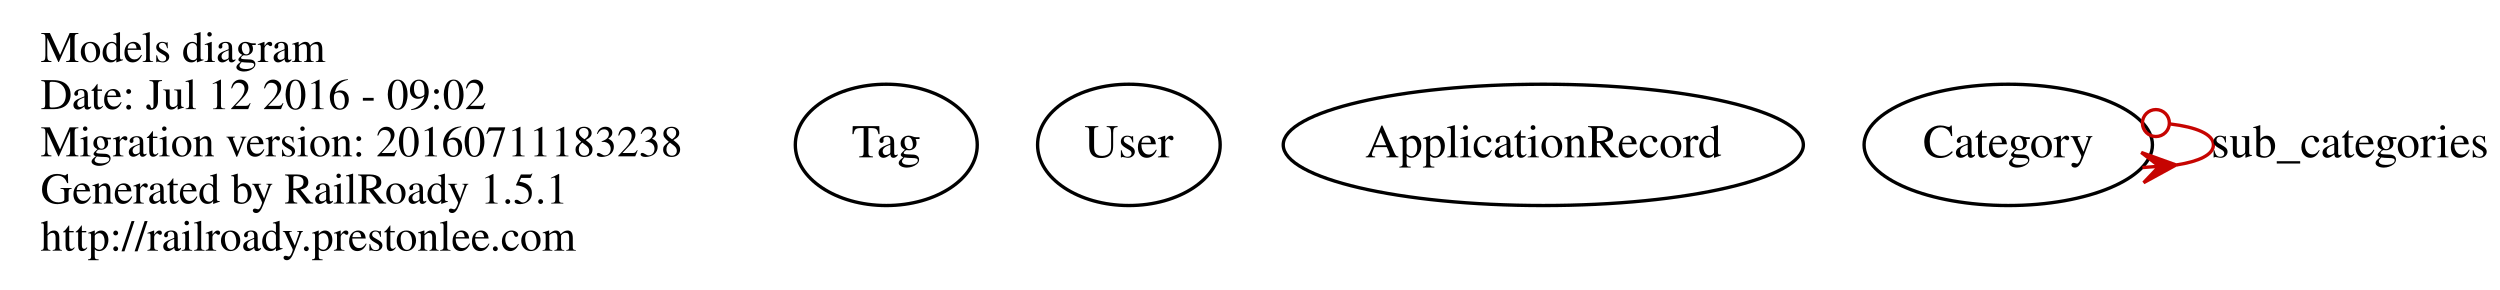
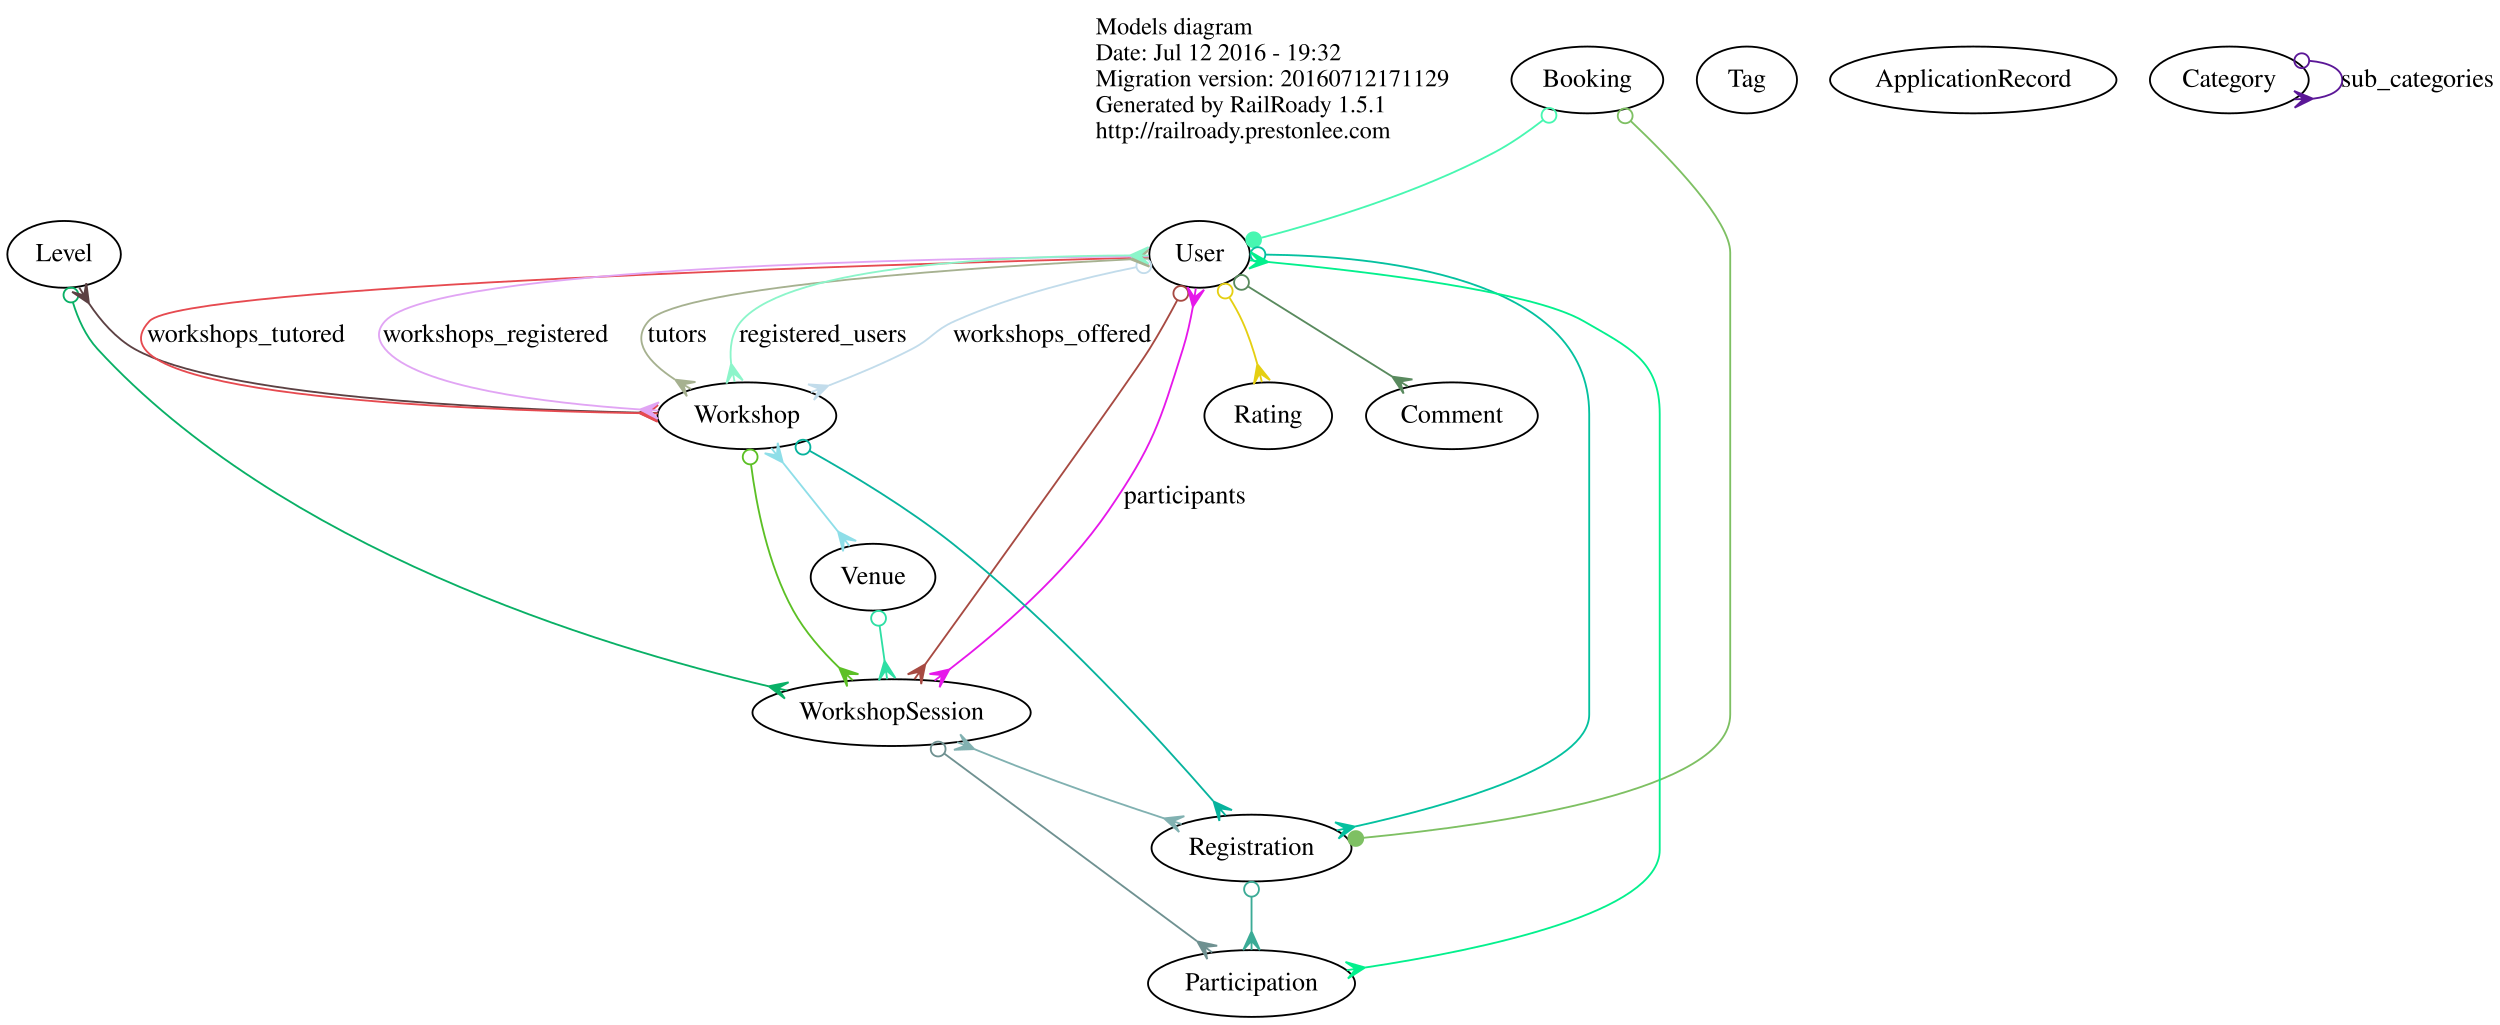
- <svg xmlns="http://www.w3.org/2000/svg" width="742pt" height="86pt" viewBox="0.00 0.00 741.90 86.00">
-   <g id="graph0" class="graph" transform="scale(1 1) rotate(0) translate(4 82)">
-     <polygon fill="none" stroke="none" points="-4,4 -4,-82 737.896,-82 737.896,4 -4,4" />
+ <svg xmlns="http://www.w3.org/2000/svg" width="1347pt" height="552pt" viewBox="0.00 0.00 1347.44 552.00">
+   <g id="graph0" class="graph" transform="scale(1 1) rotate(0) translate(4 548)">
+     <polygon fill="none" stroke="none" points="-4,4 -4,-548 1343.44,-548 1343.44,4 -4,4" />
    <g id="node1" class="node">
-       <text text-anchor="start" x="8" y="-63.6" font-family="Times,serif" font-size="13.00">Models diagram</text>
-       <text text-anchor="start" x="8" y="-49.6" font-family="Times,serif" font-size="13.00">Date: Jul 12 2016 - 09:02</text>
-       <text text-anchor="start" x="8" y="-35.6" font-family="Times,serif" font-size="13.00">Migration version: 20160711183238</text>
-       <text text-anchor="start" x="8" y="-21.6" font-family="Times,serif" font-size="13.00">Generated by RailRoady 1.5.1</text>
-       <text text-anchor="start" x="8" y="-7.6" font-family="Times,serif" font-size="13.00">http://railroady.prestonlee.com</text>
+       <text text-anchor="start" x="586.547" y="-529.6" font-family="Times,serif" font-size="13.00">Models diagram</text>
+       <text text-anchor="start" x="586.547" y="-515.6" font-family="Times,serif" font-size="13.00">Date: Jul 12 2016 - 19:32</text>
+       <text text-anchor="start" x="586.547" y="-501.6" font-family="Times,serif" font-size="13.00">Migration version: 20160712171129</text>
+       <text text-anchor="start" x="586.547" y="-487.6" font-family="Times,serif" font-size="13.00">Generated by RailRoady 1.5.1</text>
+       <text text-anchor="start" x="586.547" y="-473.6" font-family="Times,serif" font-size="13.00">http://railroady.prestonlee.com</text>
    </g>
    <g id="node2" class="node">
-       <ellipse fill="none" stroke="black" cx="259" cy="-39" rx="27" ry="18" />
-       <text text-anchor="middle" x="259" y="-35.3" font-family="Times,serif" font-size="14.00">Tag</text>
+       <ellipse fill="none" stroke="black" cx="670.547" cy="-91" rx="53.891" ry="18" />
+       <text text-anchor="middle" x="670.547" y="-87.3" font-family="Times,serif" font-size="14.00">Registration</text>
+     </g>
+     <g id="node6" class="node">
+       <ellipse fill="none" stroke="black" cx="670.547" cy="-18" rx="55.79" ry="18" />
+       <text text-anchor="middle" x="670.547" y="-14.3" font-family="Times,serif" font-size="14.00">Participation</text>
+     </g>
+     <g id="edge1" class="edge">
+       <path fill="none" stroke="#3bab96" d="M670.547,-64.791C670.547,-58.832 670.547,-52.45 670.547,-46.399" />
+       <ellipse fill="none" stroke="#3bab96" cx="670.547" cy="-68.813" rx="4" ry="4" />
+       <polygon fill="#3bab96" stroke="#3bab96" points="670.547,-46.029 675.047,-36.029 670.547,-41.029 670.547,-36.029 670.547,-36.029 670.547,-36.029 670.547,-41.029 666.047,-36.029 670.547,-46.029 670.547,-46.029" />
    </g>
    <g id="node3" class="node">
-       <ellipse fill="none" stroke="black" cx="331" cy="-39" rx="27.097" ry="18" />
-       <text text-anchor="middle" x="331" y="-35.3" font-family="Times,serif" font-size="14.00">User</text>
+       <ellipse fill="none" stroke="black" cx="30.547" cy="-411" rx="30.595" ry="18" />
+       <text text-anchor="middle" x="30.547" y="-407.3" font-family="Times,serif" font-size="14.00">Level</text>
+     </g>
+     <g id="node8" class="node">
+       <ellipse fill="none" stroke="black" cx="476.547" cy="-164" rx="74.987" ry="18" />
+       <text text-anchor="middle" x="476.547" y="-160.3" font-family="Times,serif" font-size="14.00">WorkshopSession</text>
+     </g>
+     <g id="edge2" class="edge">
+       <path fill="none" stroke="#09b066" d="M35.283,-385.154C37.97,-376.374 42.134,-366.961 48.547,-360 147.433,-252.659 316.875,-200.15 410.145,-178.233" />
+       <ellipse fill="none" stroke="#09b066" cx="34.237" cy="-389.086" rx="4" ry="4" />
+       <polygon fill="#09b066" stroke="#09b066" points="410.285,-178.2 421.039,-180.343 415.157,-177.079 420.03,-175.957 420.03,-175.957 420.03,-175.957 415.157,-177.079 419.02,-171.572 410.285,-178.2 410.285,-178.2" />
+     </g>
+     <g id="node11" class="node">
+       <ellipse fill="none" stroke="black" cx="398.547" cy="-324" rx="48.192" ry="18" />
+       <text text-anchor="middle" x="398.547" y="-320.3" font-family="Times,serif" font-size="14.00">Workshop</text>
+     </g>
+     <g id="edge3" class="edge">
+       <path fill="none" stroke="#5c4143" d="M44.011,-384.488C50.219,-375.24 58.471,-365.68 68.547,-360 113.669,-334.565 258.207,-327.593 340.245,-325.696" />
+       <polygon fill="#5c4143" stroke="#5c4143" points="43.938,-384.608 34.861,-390.762 41.315,-388.865 38.693,-393.122 38.693,-393.122 38.693,-393.122 41.315,-388.865 42.524,-395.482 43.938,-384.608 43.938,-384.608" />
+       <polygon fill="#5c4143" stroke="#5c4143" points="340.418,-325.693 350.512,-329.979 345.417,-325.586 350.416,-325.48 350.416,-325.48 350.416,-325.48 345.417,-325.586 350.32,-320.981 340.418,-325.693 340.418,-325.693" />
    </g>
    <g id="node4" class="node">
-       <ellipse fill="none" stroke="black" cx="454" cy="-39" rx="77.187" ry="18" />
-       <text text-anchor="middle" x="454" y="-35.3" font-family="Times,serif" font-size="14.00">ApplicationRecord</text>
+       <ellipse fill="none" stroke="black" cx="851.547" cy="-505" rx="40.893" ry="18" />
+       <text text-anchor="middle" x="851.547" y="-501.3" font-family="Times,serif" font-size="14.00">Booking</text>
+     </g>
+     <g id="edge4" class="edge">
+       <path fill="none" stroke="#7ec063" d="M874.867,-482.912C897.529,-461.423 928.547,-428.921 928.547,-412 928.547,-412 928.547,-412 928.547,-163 928.547,-122.211 807.153,-103.973 730.904,-96.541" />
+       <ellipse fill="none" stroke="#7ec063" cx="871.939" cy="-485.655" rx="4" ry="4" />
+       <ellipse fill="#7ec063" stroke="#7ec063" cx="726.74" cy="-96.147" rx="4" ry="4" />
+     </g>
+     <g id="node7" class="node">
+       <ellipse fill="none" stroke="black" cx="642.547" cy="-411" rx="27.097" ry="18" />
+       <text text-anchor="middle" x="642.547" y="-407.3" font-family="Times,serif" font-size="14.00">User</text>
+     </g>
+     <g id="edge5" class="edge">
+       <path fill="none" stroke="#47f7b1" d="M827.629,-483.338C819.693,-477.178 810.573,-470.798 801.547,-466 760.494,-444.175 708.882,-428.585 675.801,-419.932" />
+       <ellipse fill="none" stroke="#47f7b1" cx="830.863" cy="-485.924" rx="4" ry="4" />
+       <ellipse fill="#47f7b1" stroke="#47f7b1" cx="671.682" cy="-418.876" rx="4" ry="4" />
    </g>
    <g id="node5" class="node">
-       <ellipse fill="none" stroke="black" cx="592" cy="-39" rx="42.793" ry="18" />
-       <text text-anchor="middle" x="592" y="-35.3" font-family="Times,serif" font-size="14.00">Category</text>
+       <ellipse fill="none" stroke="black" cx="937.547" cy="-505" rx="27" ry="18" />
+       <text text-anchor="middle" x="937.547" y="-501.3" font-family="Times,serif" font-size="14.00">Tag</text>
    </g>
-     <g id="edge1" class="edge">
-       <path fill="none" stroke="#c60401" d="M640.118,-45.201C647.71,-44.284 652.896,-42.217 652.896,-39 652.896,-36.051 648.538,-34.069 641.964,-33.052" />
-       <ellipse fill="none" stroke="#c60401" cx="635.818" cy="-45.478" rx="4" ry="4" />
-       <polygon fill="#c60401" stroke="#c60401" points="641.797,-33.039 632.175,-27.778 636.812,-32.652 631.827,-32.265 631.827,-32.265 631.827,-32.265 636.812,-32.652 631.478,-36.751 641.797,-33.039 641.797,-33.039" />
-       <text text-anchor="middle" x="693.396" y="-35.3" font-family="Times,serif" font-size="14.00">sub_categories</text>
+     <g id="edge11" class="edge">
+       <path fill="none" stroke="#04c19f" d="M678.071,-410.857C737.957,-410.253 852.547,-399.378 852.547,-325 852.547,-325 852.547,-325 852.547,-163 852.547,-135.598 780.037,-114.501 726.553,-102.667" />
+       <ellipse fill="none" stroke="#04c19f" cx="674.001" cy="-410.869" rx="4" ry="4" />
+       <polygon fill="#04c19f" stroke="#04c19f" points="726.249,-102.602 717.421,-96.096 721.361,-101.548 716.474,-100.495 716.474,-100.495 716.474,-100.495 721.361,-101.548 715.526,-104.894 726.249,-102.602 726.249,-102.602" />
+     </g>
+     <g id="edge13" class="edge">
+       <path fill="none" stroke="#03f08d" d="M679.67,-406.862C731.212,-401.978 821.307,-391.385 849.547,-375 874.404,-360.578 890.547,-353.738 890.547,-325 890.547,-325 890.547,-325 890.547,-90 890.547,-56.523 797.122,-36.526 732.034,-26.657" />
+       <polygon fill="#03f08d" stroke="#03f08d" points="679.556,-406.872 669.186,-403.308 674.577,-407.331 669.598,-407.79 669.598,-407.79 669.598,-407.79 674.577,-407.331 670.011,-412.271 679.556,-406.872 679.556,-406.872" />
+       <polygon fill="#03f08d" stroke="#03f08d" points="731.743,-26.614 722.505,-20.707 726.797,-25.887 721.85,-25.16 721.85,-25.16 721.85,-25.16 726.797,-25.887 721.195,-29.612 731.743,-26.614 731.743,-26.614" />
+     </g>
+     <g id="edge9" class="edge">
+       <path fill="none" stroke="#a74a42" d="M630.573,-386.393C626.083,-377.938 620.793,-368.419 615.547,-360 604.84,-342.815 529.941,-238.87 494.743,-190.156" />
+       <ellipse fill="none" stroke="#a74a42" cx="632.437" cy="-389.953" rx="4" ry="4" />
+       <polygon fill="#a74a42" stroke="#a74a42" points="494.713,-190.114 492.502,-179.373 491.784,-186.062 488.855,-182.009 488.855,-182.009 488.855,-182.009 491.784,-186.062 485.208,-184.645 494.713,-190.114 494.713,-190.114" />
+     </g>
+     <g id="node10" class="node">
+       <ellipse fill="none" stroke="black" cx="679.547" cy="-324" rx="34.394" ry="18" />
+       <text text-anchor="middle" x="679.547" y="-320.3" font-family="Times,serif" font-size="14.00">Rating</text>
+     </g>
+     <g id="edge6" class="edge">
+       <path fill="none" stroke="#e5cf12" d="M658.73,-387.568C661.237,-383.507 663.627,-379.219 665.547,-375 668.834,-367.78 671.515,-359.616 673.619,-352.009" />
+       <ellipse fill="none" stroke="#e5cf12" cx="656.351" cy="-391.218" rx="4" ry="4" />
+       <polygon fill="#e5cf12" stroke="#e5cf12" points="673.668,-351.815 680.494,-343.233 674.901,-346.97 676.133,-342.124 676.133,-342.124 676.133,-342.124 674.901,-346.97 671.772,-341.015 673.668,-351.815 673.668,-351.815" />
+     </g>
+     <g id="edge8" class="edge">
+       <path fill="none" stroke="#c2dceb" d="M608.349,-404.051C581.089,-398.579 542.35,-389.147 510.547,-375 499.397,-370.04 498.393,-365.595 487.547,-360 473.401,-352.702 457.367,-345.961 442.844,-340.384" />
+       <ellipse fill="none" stroke="#c2dceb" cx="612.494" cy="-404.858" rx="4" ry="4" />
+       <polygon fill="#c2dceb" stroke="#c2dceb" points="442.435,-340.23 434.654,-332.503 437.754,-338.473 433.073,-336.716 433.073,-336.716 433.073,-336.716 437.754,-338.473 431.492,-340.929 442.435,-340.23 442.435,-340.23" />
+       <text text-anchor="middle" x="563.047" y="-363.8" font-family="Times,serif" font-size="14.00">workshops_offered</text>
+     </g>
+     <g id="edge10" class="edge">
+       <path fill="none" stroke="#e64a50" d="M605.011,-409.077C481.516,-405.86 94.669,-394.277 76.547,-375 39.46,-335.548 237.88,-327.14 340.341,-325.408" />
+       <polygon fill="#e64a50" stroke="#e64a50" points="605.126,-409.08 615.007,-413.835 610.124,-409.208 615.122,-409.337 615.122,-409.337 615.122,-409.337 610.124,-409.208 615.238,-404.838 605.126,-409.08 605.126,-409.08" />
+       <polygon fill="#e64a50" stroke="#e64a50" points="340.545,-325.405 350.613,-329.752 345.545,-325.329 350.544,-325.253 350.544,-325.253 350.544,-325.253 345.545,-325.329 350.475,-320.753 340.545,-325.405 340.545,-325.405" />
+       <text text-anchor="middle" x="128.547" y="-363.8" font-family="Times,serif" font-size="14.00">workshops_tutored</text>
+     </g>
+     <g id="edge12" class="edge">
+       <path fill="none" stroke="#e1a5f4" d="M605.075,-409.852C503.823,-409.065 230.537,-404.228 203.547,-375 199.024,-370.102 199.27,-365.114 203.547,-360 220.787,-339.391 289.614,-330.901 340.641,-327.414" />
+       <polygon fill="#e1a5f4" stroke="#e1a5f4" points="605.16,-409.853 615.129,-414.421 610.16,-409.887 615.16,-409.921 615.16,-409.921 615.16,-409.921 610.16,-409.887 615.191,-405.422 605.16,-409.853 605.16,-409.853" />
+       <polygon fill="#e1a5f4" stroke="#e1a5f4" points="340.931,-327.395 351.196,-331.253 345.921,-327.079 350.91,-326.762 350.91,-326.762 350.91,-326.762 345.921,-327.079 350.625,-322.271 340.931,-327.395 340.931,-327.395" />
+       <text text-anchor="middle" x="263.047" y="-363.8" font-family="Times,serif" font-size="14.00">workshops_registered</text>
+     </g>
+     <g id="node13" class="node">
+       <ellipse fill="none" stroke="black" cx="778.547" cy="-324" rx="46.292" ry="18" />
+       <text text-anchor="middle" x="778.547" y="-320.3" font-family="Times,serif" font-size="14.00">Comment</text>
+     </g>
+     <g id="edge7" class="edge">
+       <path fill="none" stroke="#598a5e" d="M668.742,-393.628C690.841,-379.816 722.565,-359.989 746.237,-345.194" />
+       <ellipse fill="none" stroke="#598a5e" cx="665.136" cy="-395.882" rx="4" ry="4" />
+       <polygon fill="#598a5e" stroke="#598a5e" points="746.399,-345.093 757.264,-343.609 750.639,-342.443 754.879,-339.793 754.879,-339.793 754.879,-339.793 750.639,-342.443 752.494,-335.977 746.399,-345.093 746.399,-345.093" />
+     </g>
+     <g id="edge15" class="edge">
+       <path fill="none" stroke="#81b1b1" d="M521.326,-144.25C535.407,-138.526 551.061,-132.338 565.547,-127 584.346,-120.073 605.248,-112.983 623.423,-107.011" />
+       <polygon fill="#81b1b1" stroke="#81b1b1" points="521.117,-144.336 510.158,-143.958 516.49,-146.229 511.862,-148.123 511.862,-148.123 511.862,-148.123 516.49,-146.229 513.567,-152.288 521.117,-144.336 521.117,-144.336" />
+       <polygon fill="#81b1b1" stroke="#81b1b1" points="623.424,-107.011 634.327,-108.185 628.177,-105.459 632.93,-103.907 632.93,-103.907 632.93,-103.907 628.177,-105.459 631.534,-99.63 623.424,-107.011 623.424,-107.011" />
+     </g>
+     <g id="edge14" class="edge">
+       <path fill="none" stroke="#6f9191" d="M504.921,-141.939C541.29,-114.944 604.047,-68.361 640.982,-40.945" />
+       <ellipse fill="none" stroke="#6f9191" cx="501.636" cy="-144.377" rx="4" ry="4" />
+       <polygon fill="#6f9191" stroke="#6f9191" points="641.311,-40.701 652.023,-38.355 645.326,-37.721 649.341,-34.741 649.341,-34.741 649.341,-34.741 645.326,-37.721 646.658,-31.128 641.311,-40.701 641.311,-40.701" />
+     </g>
+     <g id="edge16" class="edge">
+       <path fill="none" stroke="#e618ea" d="M507.736,-187.323C533.692,-207.269 570.07,-238.59 593.547,-273 617.533,-308.155 620.787,-319.4 633.547,-360 635.812,-367.206 637.569,-375.186 638.904,-382.617" />
+       <polygon fill="#e618ea" stroke="#e618ea" points="507.684,-187.284 502.416,-177.666 503.694,-184.27 499.704,-181.257 499.704,-181.257 499.704,-181.257 503.694,-184.27 496.992,-184.848 507.684,-187.284 507.684,-187.284" />
+       <polygon fill="#e618ea" stroke="#e618ea" points="638.924,-382.744 636.077,-393.334 639.722,-387.68 640.52,-392.616 640.52,-392.616 640.52,-392.616 639.722,-387.68 644.962,-391.898 638.924,-382.744 638.924,-382.744" />
+       <text text-anchor="middle" x="634.547" y="-276.8" font-family="Times,serif" font-size="14.00">participants</text>
+     </g>
+     <g id="node9" class="node">
+       <ellipse fill="none" stroke="black" cx="1059.55" cy="-505" rx="77.187" ry="18" />
+       <text text-anchor="middle" x="1059.55" y="-501.3" font-family="Times,serif" font-size="14.00">ApplicationRecord</text>
+     </g>
+     <g id="edge20" class="edge">
+       <path fill="none" stroke="#07b39d" d="M432.402,-305.096C455.138,-292.404 485.263,-274.263 509.547,-255 564.704,-211.247 620.554,-150.076 649.772,-116.488" />
+       <ellipse fill="none" stroke="#07b39d" cx="428.798" cy="-307.087" rx="4" ry="4" />
+       <polygon fill="#07b39d" stroke="#07b39d" points="650.073,-116.138 660.015,-111.511 653.341,-112.354 656.609,-108.57 656.609,-108.57 656.609,-108.57 653.341,-112.354 653.204,-105.629 650.073,-116.138 650.073,-116.138" />
+     </g>
+     <g id="edge19" class="edge">
+       <path fill="none" stroke="#a6b190" d="M359.562,-343.681C345.755,-352.752 335.803,-364.04 345.547,-375 362.536,-394.108 529.23,-404.533 605.182,-408.324" />
+       <polygon fill="#a6b190" stroke="#a6b190" points="359.926,-343.464 370.819,-342.207 364.22,-340.903 368.515,-338.342 368.515,-338.342 368.515,-338.342 364.22,-340.903 366.21,-334.477 359.926,-343.464 359.926,-343.464" />
+       <polygon fill="#a6b190" stroke="#a6b190" points="605.284,-408.329 615.053,-413.31 610.278,-408.572 615.272,-408.815 615.272,-408.815 615.272,-408.815 610.278,-408.572 615.491,-404.32 605.284,-408.329 605.284,-408.329" />
+       <text text-anchor="middle" x="361.047" y="-363.8" font-family="Times,serif" font-size="14.00">tutors</text>
+     </g>
+     <g id="edge21" class="edge">
+       <path fill="none" stroke="#8cf5ca" d="M390.031,-352.255C389.164,-360.408 390.175,-368.813 395.547,-375 422.189,-405.683 542.48,-410.19 604.819,-410.409" />
+       <polygon fill="#8cf5ca" stroke="#8cf5ca" points="390.066,-352.07 396.367,-343.095 391.007,-347.159 391.947,-342.248 391.947,-342.248 391.947,-342.248 391.007,-347.159 387.528,-341.402 390.066,-352.07 390.066,-352.07" />
+       <polygon fill="#8cf5ca" stroke="#8cf5ca" points="605.027,-410.409 615.028,-414.908 610.027,-410.409 615.027,-410.408 615.027,-410.408 615.027,-410.408 610.027,-410.409 615.027,-405.908 605.027,-410.409 605.027,-410.409" />
+       <text text-anchor="middle" x="439.547" y="-363.8" font-family="Times,serif" font-size="14.00">registered_users</text>
+     </g>
+     <g id="edge17" class="edge">
+       <path fill="none" stroke="#5cc025" d="M400.808,-297.61C403.631,-275.658 409.881,-243.664 423.547,-219 429.814,-207.689 439.098,-197.093 448.152,-188.334" />
+       <ellipse fill="none" stroke="#5cc025" cx="400.319" cy="-301.807" rx="4" ry="4" />
+       <polygon fill="#5cc025" stroke="#5cc025" points="448.282,-188.214 458.684,-184.74 451.957,-184.823 455.632,-181.433 455.632,-181.433 455.632,-181.433 451.957,-184.823 452.581,-178.125 448.282,-188.214 448.282,-188.214" />
+     </g>
+     <g id="node14" class="node">
+       <ellipse fill="none" stroke="black" cx="466.547" cy="-237" rx="33.595" ry="18" />
+       <text text-anchor="middle" x="466.547" y="-233.3" font-family="Times,serif" font-size="14.00">Venue</text>
+     </g>
+     <g id="edge18" class="edge">
+       <path fill="none" stroke="#8edee8" d="M418.081,-298.583C427.362,-286.982 438.411,-273.171 447.613,-261.668" />
+       <polygon fill="#8edee8" stroke="#8edee8" points="417.905,-298.802 408.144,-303.8 414.782,-302.707 411.658,-306.611 411.658,-306.611 411.658,-306.611 414.782,-302.707 415.172,-309.422 417.905,-298.802 417.905,-298.802" />
+       <polygon fill="#8edee8" stroke="#8edee8" points="447.689,-261.573 457.45,-256.575 450.813,-257.668 453.936,-253.764 453.936,-253.764 453.936,-253.764 450.813,-257.668 450.422,-250.953 447.689,-261.573 447.689,-261.573" />
+     </g>
+     <g id="node12" class="node">
+       <ellipse fill="none" stroke="black" cx="1197.55" cy="-505" rx="42.793" ry="18" />
+       <text text-anchor="middle" x="1197.55" y="-501.3" font-family="Times,serif" font-size="14.00">Category</text>
+     </g>
+     <g id="edge22" class="edge">
+       <path fill="none" stroke="#5b1797" d="M1240.8,-515.292C1250.95,-514.444 1258.44,-511.014 1258.44,-505 1258.44,-499.399 1251.95,-496.039 1242.85,-494.919" />
+       <ellipse fill="none" stroke="#5b1797" cx="1236.59" cy="-515.366" rx="4" ry="4" />
+       <polygon fill="#5b1797" stroke="#5b1797" points="1242.59,-494.91 1232.75,-490.067 1237.59,-494.737 1232.59,-494.564 1232.59,-494.564 1232.59,-494.564 1237.59,-494.737 1232.44,-499.061 1242.59,-494.91 1242.59,-494.91" />
+       <text text-anchor="middle" x="1298.94" y="-501.3" font-family="Times,serif" font-size="14.00">sub_categories</text>
+     </g>
+     <g id="edge23" class="edge">
+       <path fill="none" stroke="#2edfa4" d="M470.098,-210.791C470.958,-204.683 471.881,-198.13 472.752,-191.946" />
+       <ellipse fill="none" stroke="#2edfa4" cx="469.526" cy="-214.852" rx="4" ry="4" />
+       <polygon fill="#2edfa4" stroke="#2edfa4" points="472.754,-191.931 478.605,-182.656 473.451,-186.98 474.149,-182.029 474.149,-182.029 474.149,-182.029 473.451,-186.98 469.693,-181.401 472.754,-191.931 472.754,-191.931" />
    </g>
  </g>
</svg>
